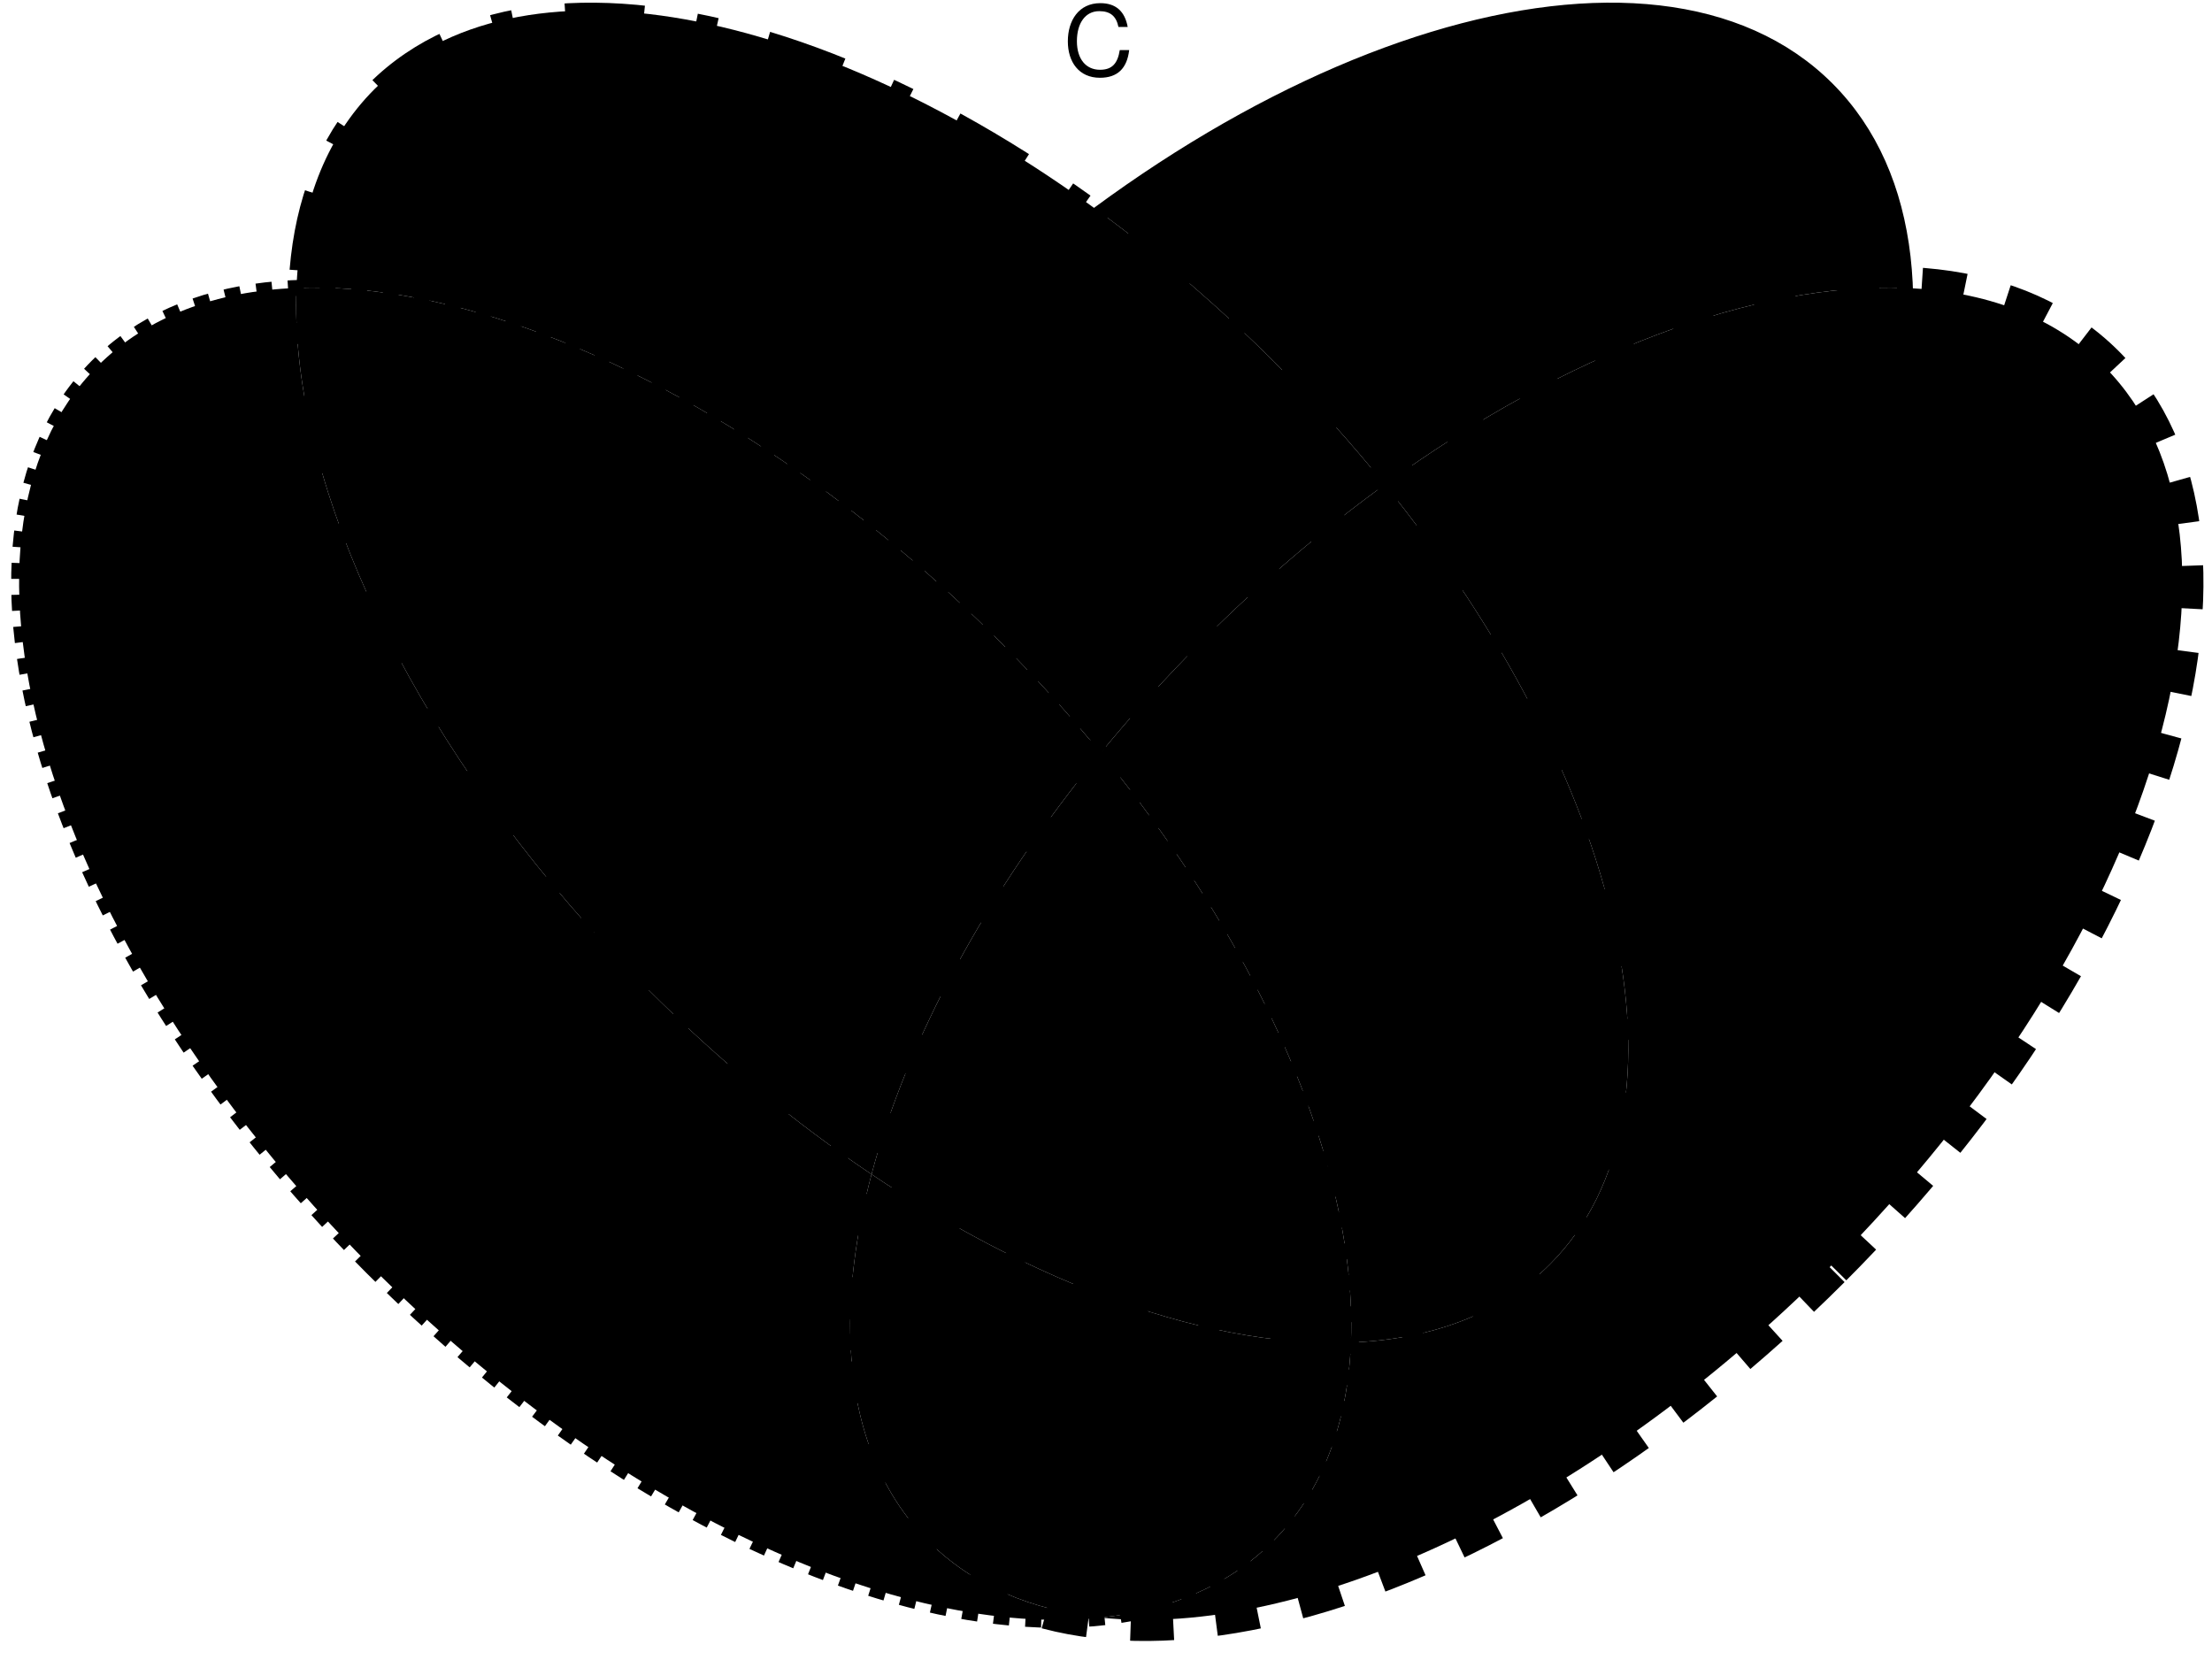
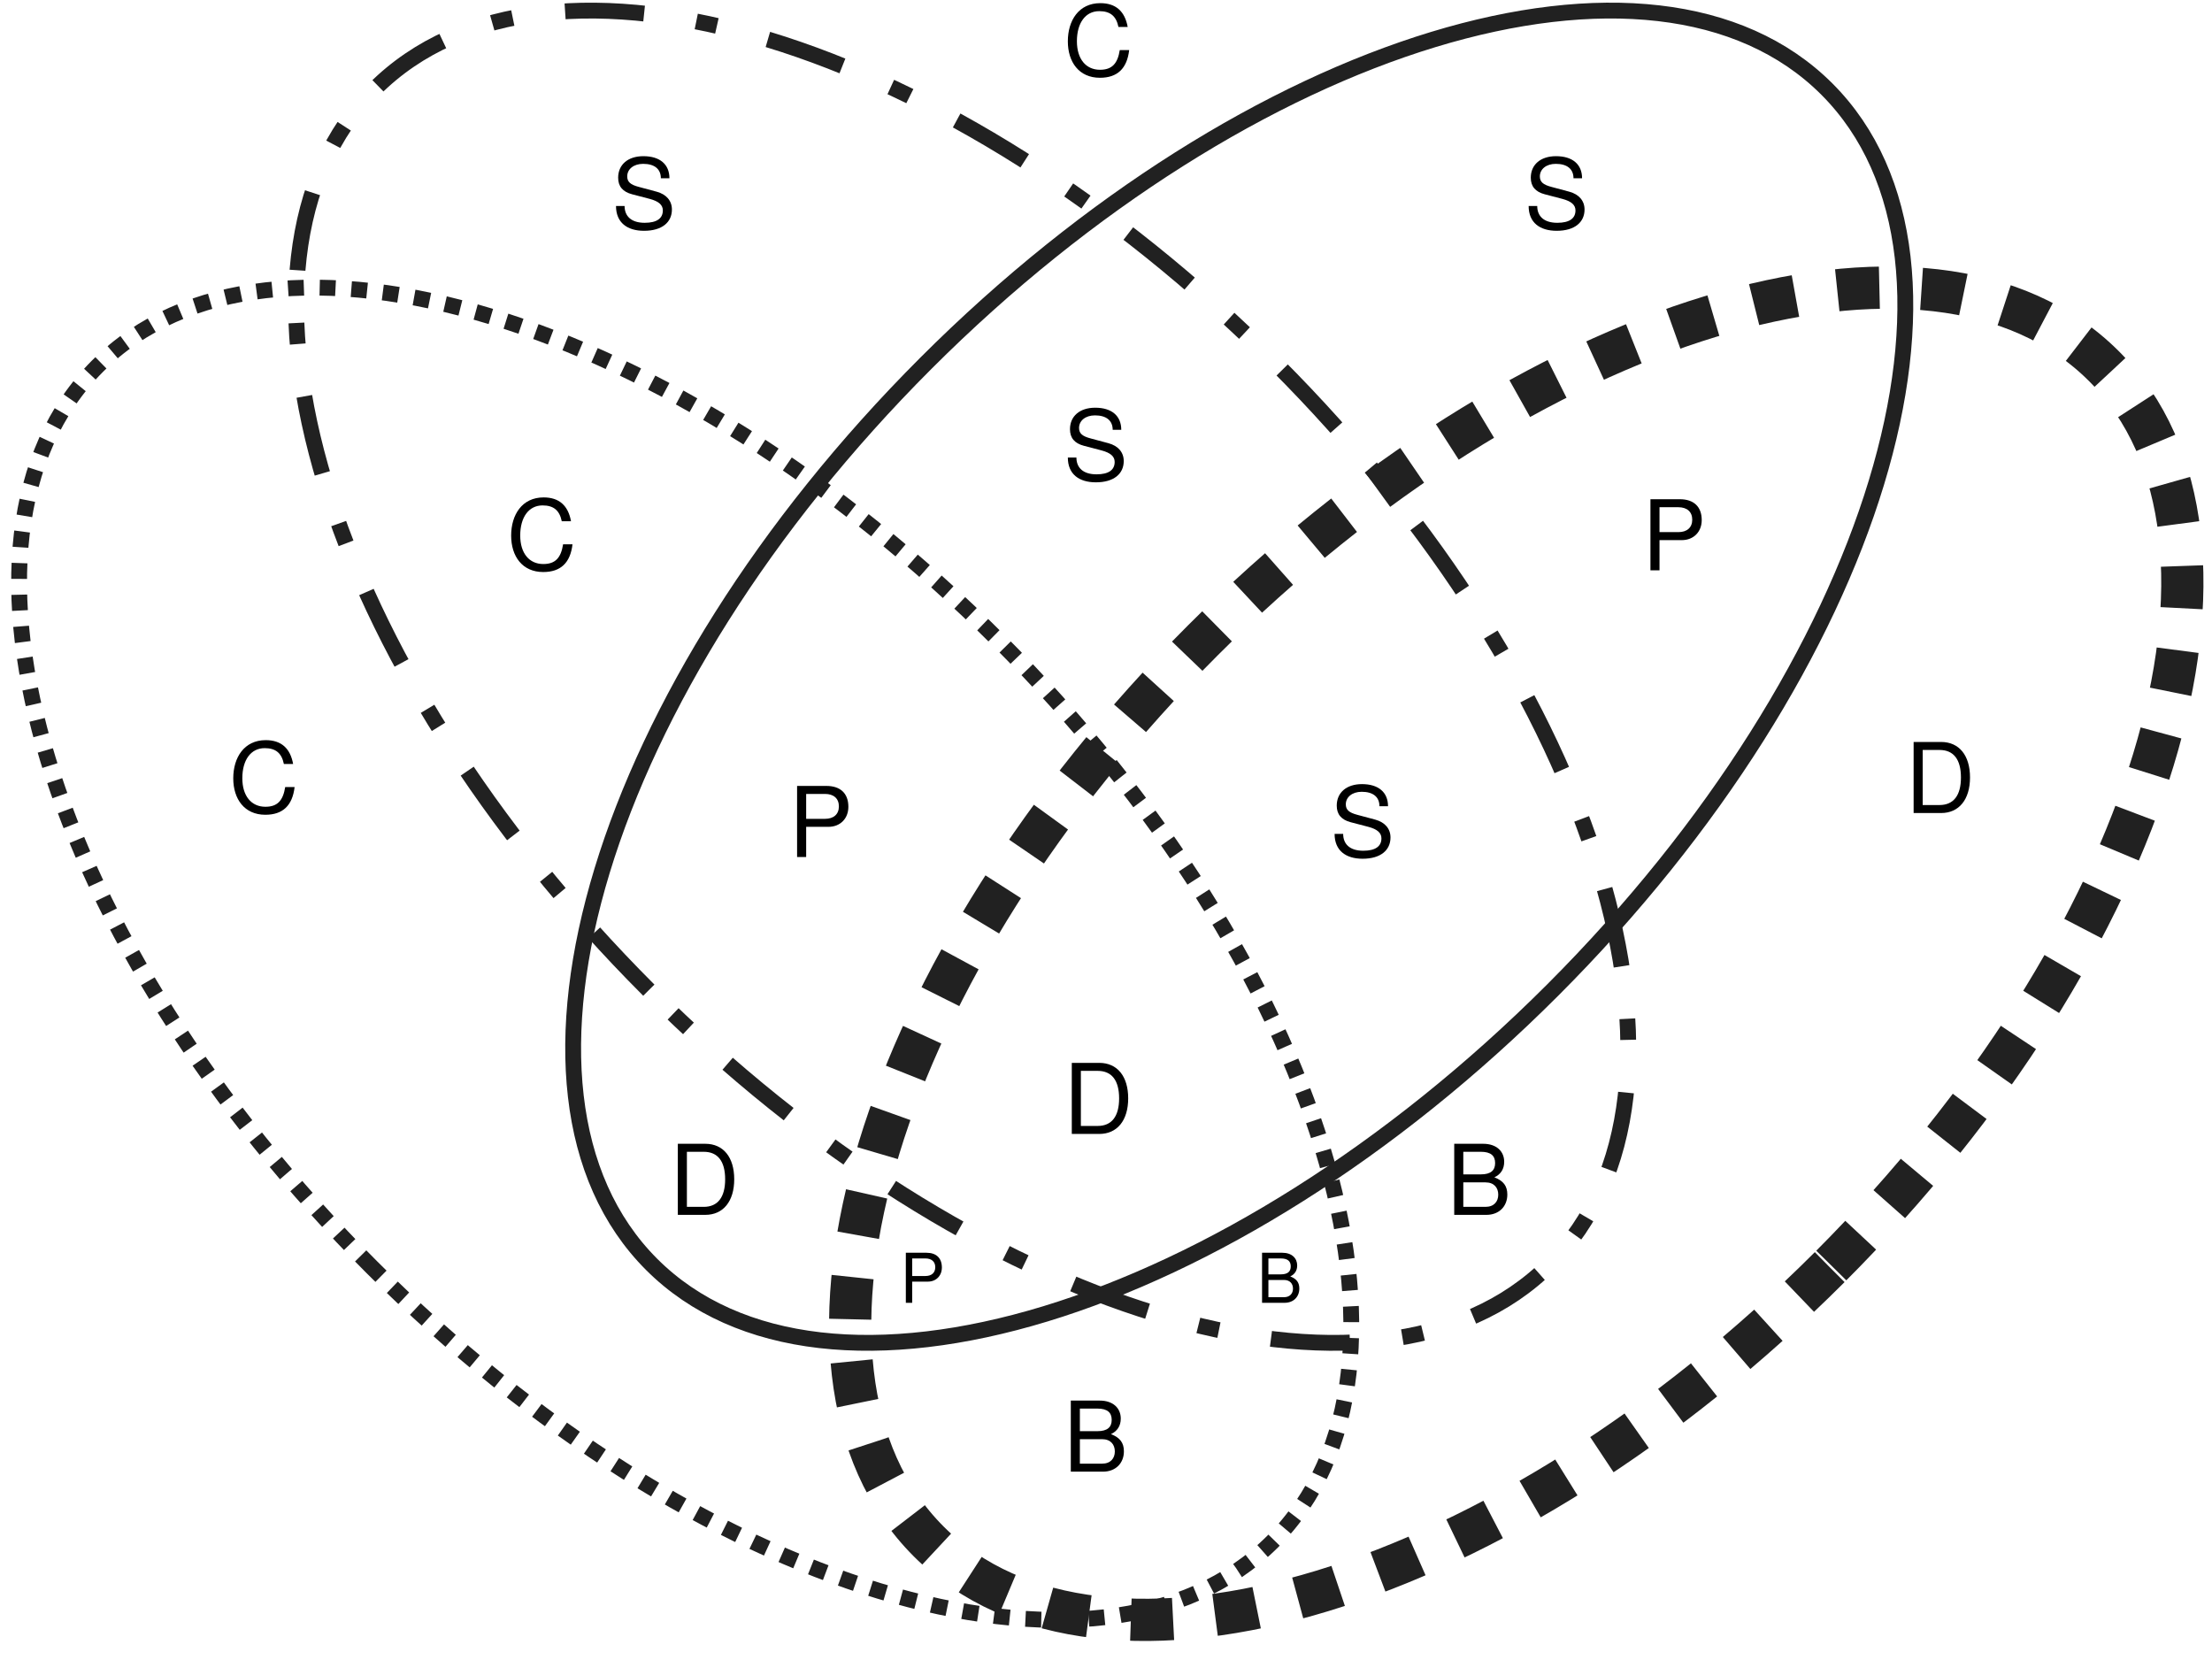
<svg xmlns="http://www.w3.org/2000/svg" version="1.1" id="Layer_1" x="0px" y="0px" width="419.223px" height="314.5px" viewBox="0 0 419.223 314.5" enable-background="new 0 0 419.223 314.5" xml:space="preserve">
  <g>
-     <path class="mod-comp-wires__intersection js-intersection" js-data-int="1" d="M154.763,91.838c6.316-7.814,13.223-15.515,20.701-22.992c10.699-10.699,21.852-20.238,33.146-28.529   C154.972,0.941,98.09-10.225,70.992,16.874c-9.425,9.424-14.211,22.457-14.803,37.696C84.402,53.476,120.195,66.792,154.763,91.838   z" />
-     <path class="mod-comp-wires__intersection js-intersection" js-data-int="2" d="M262.459,91.838c34.566-25.045,70.359-38.361,98.574-37.268c-0.592-15.241-5.379-28.272-14.803-37.696   c-27.098-27.098-83.98-15.931-137.62,23.442c11.295,8.291,22.448,17.83,33.147,28.529   C249.236,76.325,256.143,84.023,262.459,91.838z" />
-     <path class="mod-comp-wires__intersection js-intersection" js-data-int="3" d="M154.763,91.838c11.755,8.517,23.371,18.384,34.496,29.508c6.949,6.95,13.405,14.091,19.353,21.337   c5.948-7.246,12.403-14.387,19.354-21.337c11.125-11.125,22.738-20.991,34.494-29.508c-6.316-7.814-13.224-15.515-20.701-22.992   c-10.699-10.699-21.853-20.238-33.147-28.529c-11.295,8.291-22.447,17.83-33.146,28.529   C167.987,76.325,161.079,84.023,154.763,91.838z" />
-     <path class="mod-comp-wires__intersection js-intersection" js-data-int="4" d="M161.189,254.415c-15.241-0.592-28.272-5.377-37.697-14.803c-14.539-14.539-18.055-37.656-12.118-64.242   C74.861,134.458,54.858,88.901,56.189,54.571c-15.241,0.591-28.272,5.379-37.697,14.804   c-32.804,32.803-9.535,109.257,51.972,170.765c45.833,45.832,99.96,70.426,138.146,66.414c-13.061-1.371-24.26-6.082-32.619-14.441   C166.568,282.688,161.78,269.657,161.189,254.415z" />
-     <path class="mod-comp-wires__intersection js-intersection" js-data-int="5" d="M111.374,175.37c5.83-26.106,20.782-55.559,43.389-83.533C120.195,66.792,84.402,53.476,56.189,54.57   C54.858,88.901,74.861,134.46,111.374,175.37z" />
-     <path class="mod-comp-wires__intersection js-intersection" js-data-int="6" d="M165.178,222.538c-14.379-9.649-28.66-21.344-42.213-34.898c-4.031-4.03-7.894-8.127-11.59-12.27   c-5.937,26.586-2.421,49.703,12.118,64.242c9.425,9.426,22.457,14.213,37.697,14.803   C160.808,244.585,162.174,233.837,165.178,222.538z" />
-     <path class="mod-comp-wires__intersection js-intersection" js-data-int="7" d="M165.178,222.538c6.718-25.27,21.618-53.275,43.433-79.855c-5.947-7.246-12.403-14.387-19.353-21.337   c-11.125-11.125-22.74-20.991-34.496-29.509c-22.608,27.975-37.559,57.426-43.389,83.533c3.697,4.143,7.559,8.239,11.59,12.271   C136.518,201.194,150.799,212.888,165.178,222.538z" />
-     <path class="mod-comp-wires__intersection js-intersection" js-data-int="8" d="M398.731,69.374c-9.426-9.425-22.457-14.212-37.697-14.804c1.332,34.331-18.674,79.888-55.186,120.798   c5.938,26.588,2.422,49.703-12.117,64.244c-9.426,9.424-22.457,14.211-37.697,14.803c-0.591,15.24-5.379,28.271-14.802,37.697   c-8.36,8.358-19.56,13.068-32.62,14.44c38.188,4.012,92.314-20.582,138.146-66.414C408.266,178.632,431.534,102.178,398.731,69.374   z" />
-     <path class="mod-comp-wires__intersection js-intersection" js-data-int="9" d="M252.045,222.538c3.004,11.299,4.369,22.047,3.988,31.877c15.241-0.592,28.271-5.377,37.697-14.803   c14.539-14.539,18.057-37.656,12.117-64.242c-3.697,4.143-7.559,8.239-11.59,12.27   C280.704,201.194,266.424,212.888,252.045,222.538z" />
-     <path class="mod-comp-wires__intersection js-intersection" js-data-int="10" d="M262.459,91.838c22.605,27.974,37.557,57.425,43.389,83.532c36.514-40.91,56.518-86.467,55.186-120.798   C332.819,53.477,297.026,66.792,262.459,91.838z" />
-     <path class="mod-comp-wires__intersection js-intersection" js-data-int="11" d="M227.965,121.347c-6.949,6.95-13.406,14.091-19.354,21.337c21.815,26.58,36.715,54.586,43.435,79.854   c14.379-9.648,28.658-21.344,42.213-34.897c4.029-4.03,7.893-8.126,11.59-12.271c-5.83-26.105-20.783-55.558-43.389-83.532   C250.703,100.354,239.09,110.222,227.965,121.347z" />
-     <path class="mod-comp-wires__intersection js-intersection" js-data-int="12" d="M256.033,254.415c-14.251,0.553-30.437-2.57-47.422-9.026c-16.985,6.456-33.17,9.579-47.422,9.026   c0.591,15.24,5.379,28.272,14.803,37.697c8.36,8.36,19.56,13.069,32.619,14.44c13.06-1.37,24.26-6.08,32.62-14.44   C250.654,282.688,255.443,269.657,256.033,254.415z" />
-     <path class="mod-comp-wires__intersection js-intersection" js-data-int="13" d="M252.045,222.538c-14.597,9.795-29.289,17.475-43.435,22.851c16.987,6.456,33.171,9.579,47.422,9.026   C256.415,244.585,255.049,233.837,252.045,222.538z" />
-     <path class="mod-comp-wires__intersection js-intersection" js-data-int="14" d="M161.189,254.415c14.251,0.553,30.437-2.57,47.422-9.026c-14.144-5.376-28.838-13.056-43.434-22.851   C162.174,233.837,160.808,244.585,161.189,254.415z" />
-     <path class="mod-comp-wires__intersection js-intersection" js-data-int="15" d="M208.611,142.683c-21.813,26.58-36.714,54.586-43.434,79.855c14.596,9.795,29.291,17.475,43.434,22.851   c14.144-5.376,28.838-13.056,43.435-22.851C245.326,197.27,230.426,169.264,208.611,142.683z" />
+     <path class="mod-comp-wires__intersection js-intersection" js-data-int="1" fill="transparent" d="M154.763,91.838c6.316-7.814,13.223-15.515,20.701-22.992c10.699-10.699,21.852-20.238,33.146-28.529   C154.972,0.941,98.09-10.225,70.992,16.874c-9.425,9.424-14.211,22.457-14.803,37.696C84.402,53.476,120.195,66.792,154.763,91.838   z" />
+     <path class="mod-comp-wires__intersection js-intersection" js-data-int="2" fill="transparent" d="M262.459,91.838c34.566-25.045,70.359-38.361,98.574-37.268c-0.592-15.241-5.379-28.272-14.803-37.696   c-27.098-27.098-83.98-15.931-137.62,23.442c11.295,8.291,22.448,17.83,33.147,28.529   C249.236,76.325,256.143,84.023,262.459,91.838z" />
+     <path class="mod-comp-wires__intersection js-intersection" js-data-int="3" fill="transparent" d="M154.763,91.838c11.755,8.517,23.371,18.384,34.496,29.508c6.949,6.95,13.405,14.091,19.353,21.337   c5.948-7.246,12.403-14.387,19.354-21.337c11.125-11.125,22.738-20.991,34.494-29.508c-6.316-7.814-13.224-15.515-20.701-22.992   c-10.699-10.699-21.853-20.238-33.147-28.529c-11.295,8.291-22.447,17.83-33.146,28.529   C167.987,76.325,161.079,84.023,154.763,91.838z" />
+     <path class="mod-comp-wires__intersection js-intersection" js-data-int="4" fill="transparent" d="M161.189,254.415c-15.241-0.592-28.272-5.377-37.697-14.803c-14.539-14.539-18.055-37.656-12.118-64.242   C74.861,134.458,54.858,88.901,56.189,54.571c-15.241,0.591-28.272,5.379-37.697,14.804   c-32.804,32.803-9.535,109.257,51.972,170.765c45.833,45.832,99.96,70.426,138.146,66.414c-13.061-1.371-24.26-6.082-32.619-14.441   C166.568,282.688,161.78,269.657,161.189,254.415z" />
+     <path class="mod-comp-wires__intersection js-intersection" js-data-int="5" fill="transparent" d="M111.374,175.37c5.83-26.106,20.782-55.559,43.389-83.533C120.195,66.792,84.402,53.476,56.189,54.57   C54.858,88.901,74.861,134.46,111.374,175.37z" />
+     <path class="mod-comp-wires__intersection js-intersection" js-data-int="6" fill="transparent" d="M165.178,222.538c-14.379-9.649-28.66-21.344-42.213-34.898c-4.031-4.03-7.894-8.127-11.59-12.27   c-5.937,26.586-2.421,49.703,12.118,64.242c9.425,9.426,22.457,14.213,37.697,14.803   C160.808,244.585,162.174,233.837,165.178,222.538z" />
+     <path class="mod-comp-wires__intersection js-intersection" js-data-int="7" fill="transparent" d="M165.178,222.538c6.718-25.27,21.618-53.275,43.433-79.855c-5.947-7.246-12.403-14.387-19.353-21.337   c-11.125-11.125-22.74-20.991-34.496-29.509c-22.608,27.975-37.559,57.426-43.389,83.533c3.697,4.143,7.559,8.239,11.59,12.271   C136.518,201.194,150.799,212.888,165.178,222.538z" />
+     <path class="mod-comp-wires__intersection js-intersection" js-data-int="8" fill="transparent" d="M398.731,69.374c-9.426-9.425-22.457-14.212-37.697-14.804c1.332,34.331-18.674,79.888-55.186,120.798   c5.938,26.588,2.422,49.703-12.117,64.244c-9.426,9.424-22.457,14.211-37.697,14.803c-0.591,15.24-5.379,28.271-14.802,37.697   c-8.36,8.358-19.56,13.068-32.62,14.44c38.188,4.012,92.314-20.582,138.146-66.414C408.266,178.632,431.534,102.178,398.731,69.374   z" />
+     <path class="mod-comp-wires__intersection js-intersection" js-data-int="9" fill="transparent" d="M252.045,222.538c3.004,11.299,4.369,22.047,3.988,31.877c15.241-0.592,28.271-5.377,37.697-14.803   c14.539-14.539,18.057-37.656,12.117-64.242c-3.697,4.143-7.559,8.239-11.59,12.27   C280.704,201.194,266.424,212.888,252.045,222.538z" />
+     <path class="mod-comp-wires__intersection js-intersection" js-data-int="10" fill="transparent" d="M262.459,91.838c22.605,27.974,37.557,57.425,43.389,83.532c36.514-40.91,56.518-86.467,55.186-120.798   C332.819,53.477,297.026,66.792,262.459,91.838z" />
+     <path class="mod-comp-wires__intersection js-intersection" js-data-int="11" fill="transparent" d="M227.965,121.347c-6.949,6.95-13.406,14.091-19.354,21.337c21.815,26.58,36.715,54.586,43.435,79.854   c14.379-9.648,28.658-21.344,42.213-34.897c4.029-4.03,7.893-8.126,11.59-12.271c-5.83-26.105-20.783-55.558-43.389-83.532   C250.703,100.354,239.09,110.222,227.965,121.347z" />
+     <path class="mod-comp-wires__intersection js-intersection" js-data-int="12" fill="transparent" d="M256.033,254.415c-14.251,0.553-30.437-2.57-47.422-9.026c-16.985,6.456-33.17,9.579-47.422,9.026   c0.591,15.24,5.379,28.272,14.803,37.697c8.36,8.36,19.56,13.069,32.619,14.44c13.06-1.37,24.26-6.08,32.62-14.44   C250.654,282.688,255.443,269.657,256.033,254.415z" />
+     <path class="mod-comp-wires__intersection js-intersection" js-data-int="13" fill="transparent" d="M252.045,222.538c-14.597,9.795-29.289,17.475-43.435,22.851c16.987,6.456,33.171,9.579,47.422,9.026   C256.415,244.585,255.049,233.837,252.045,222.538z" />
+     <path class="mod-comp-wires__intersection js-intersection" js-data-int="14" fill="transparent" d="M161.189,254.415c14.251,0.553,30.437-2.57,47.422-9.026c-14.144-5.376-28.838-13.056-43.434-22.851   C162.174,233.837,160.808,244.585,161.189,254.415z" />
+     <path class="mod-comp-wires__intersection js-intersection" js-data-int="15" fill="transparent" d="M208.611,142.683c-21.813,26.58-36.714,54.586-43.434,79.855c14.596,9.795,29.291,17.475,43.434,22.851   c14.144-5.376,28.838-13.056,43.435-22.851C245.326,197.27,230.426,169.264,208.611,142.683z" />
  </g>
  <g>
-     <ellipse transform="matrix(-0.7071 0.7071 -0.7071 -0.7071 401.9861 89.9846)" fill="none" stroke="#000000" stroke-width="3" stroke-dasharray="15,10,4,10" cx="182.357" cy="128.246" rx="83.998" ry="157.496" />
-     <ellipse transform="matrix(0.7071 0.7071 -0.7071 0.7071 159.4738 -128.5109)" fill="none" stroke="#000000" stroke-width="3" cx="234.863" cy="128.246" rx="83.998" ry="157.497" />
-     <ellipse transform="matrix(-0.7071 0.7071 -0.7071 -0.7071 349.4846 216.7275)" fill="none" stroke="#000000" stroke-width="3" stroke-dasharray="3" cx="129.857" cy="180.744" rx="83.998" ry="157.498" />
-     <ellipse transform="matrix(0.7071 0.7071 -0.7071 0.7071 211.9764 -150.2581)" fill="none" stroke="#000000" stroke-width="8" stroke-dasharray="8" cx="287.365" cy="180.748" rx="83.998" ry="157.496" />
+     <ellipse transform="matrix(-0.7071 0.7071 -0.7071 -0.7071 401.9861 89.9846)" fill="none" stroke="#212121" stroke-width="3" stroke-dasharray="15,10,4,10" cx="182.357" cy="128.246" rx="83.998" ry="157.496" />
+     <ellipse transform="matrix(0.7071 0.7071 -0.7071 0.7071 159.4738 -128.5109)" fill="none" stroke="#212121" stroke-width="3" cx="234.863" cy="128.246" rx="83.998" ry="157.497" />
+     <ellipse transform="matrix(-0.7071 0.7071 -0.7071 -0.7071 349.4846 216.7275)" fill="none" stroke="#212121" stroke-width="3" stroke-dasharray="3" cx="129.857" cy="180.744" rx="83.998" ry="157.498" />
+     <ellipse transform="matrix(0.7071 0.7071 -0.7071 0.7071 211.9764 -150.2581)" fill="none" stroke="#212121" stroke-width="8" stroke-dasharray="8" cx="287.365" cy="180.748" rx="83.998" ry="157.496" />
  </g>
  <g>
    <text transform="matrix(1 0 0 1 43.3174 154.0767)" font-family="'HelveticaNeue'" font-size="18.477">C</text>
    <text transform="matrix(1 0 0 1 95.9839 108.0767)" font-family="'HelveticaNeue'" font-size="18.477">C</text>
    <text transform="matrix(1 0 0 1 311.1079 108.0767)" font-family="'HelveticaNeue'" font-size="18.477">P</text>
    <text transform="matrix(1 0 0 1 288.8218 43.4102)" font-family="'HelveticaNeue'" font-size="18.477">S</text>
    <text transform="matrix(1 0 0 1 201.4888 91.0771)" font-family="'HelveticaNeue'" font-size="18.477">S</text>
    <text transform="matrix(1 0 0 1 201.4888 214.8926)" font-family="'HelveticaNeue'" font-size="18.477">D</text>
    <text transform="matrix(1 0 0 1 201.4888 278.8926)" font-family="'HelveticaNeue'" font-size="18.477">B</text>
    <text transform="matrix(1 0 0 1 126.8228 230.2266)" font-family="'HelveticaNeue'" font-size="18.477">D</text>
    <text transform="matrix(1 0 0 1 170.4893 246.8926)" font-family="'HelveticaNeue'" font-size="13">P</text>
    <text transform="matrix(1 0 0 1 238.1567 246.8926)" font-family="'HelveticaNeue'" font-size="13">B</text>
    <text transform="matrix(1 0 0 1 274.1558 230.2266)" font-family="'HelveticaNeue'" font-size="18.477">B</text>
    <text transform="matrix(1 0 0 1 252.0454 162.4102)" font-family="'HelveticaNeue'" font-size="18.477">S</text>
    <text transform="matrix(1 0 0 1 149.3789 162.4102)" font-family="'HelveticaNeue'" font-size="18.477">P</text>
    <text transform="matrix(1 0 0 1 115.8569 43.4102)" font-family="'HelveticaNeue'" font-size="18.477">S</text>
    <text transform="matrix(1 0 0 1 361.0337 154.0767)" font-family="'HelveticaNeue'" font-size="18.477">D</text>
    <text transform="matrix(1 0 0 1 201.4883 14.4102)" font-family="'HelveticaNeue'" font-size="18.477">C</text>
  </g>
</svg>
